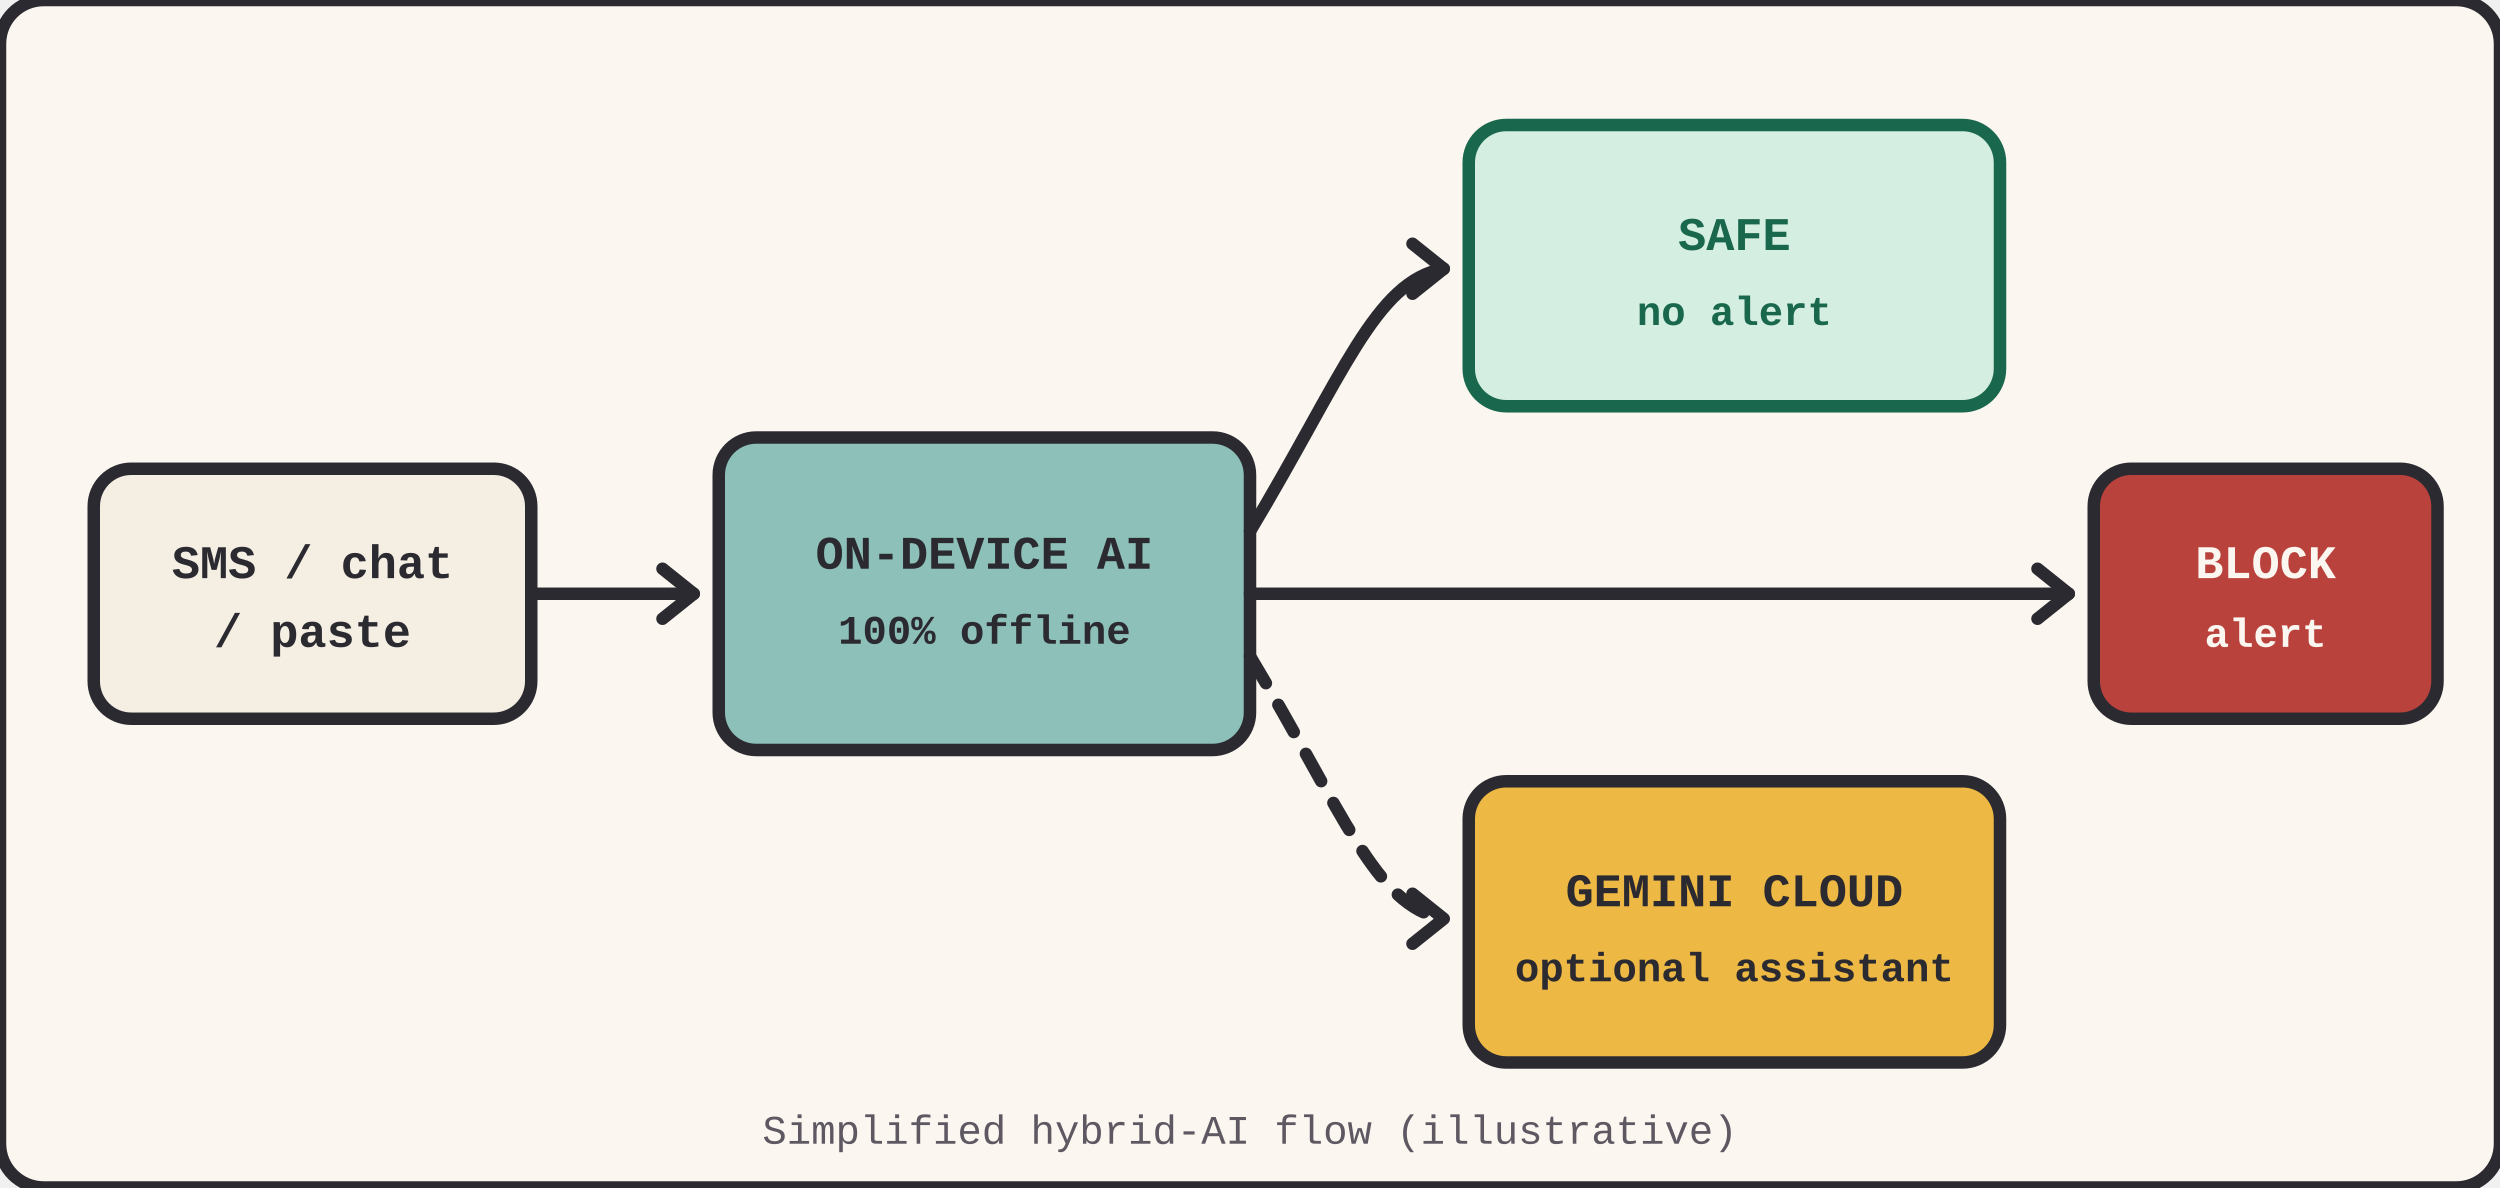
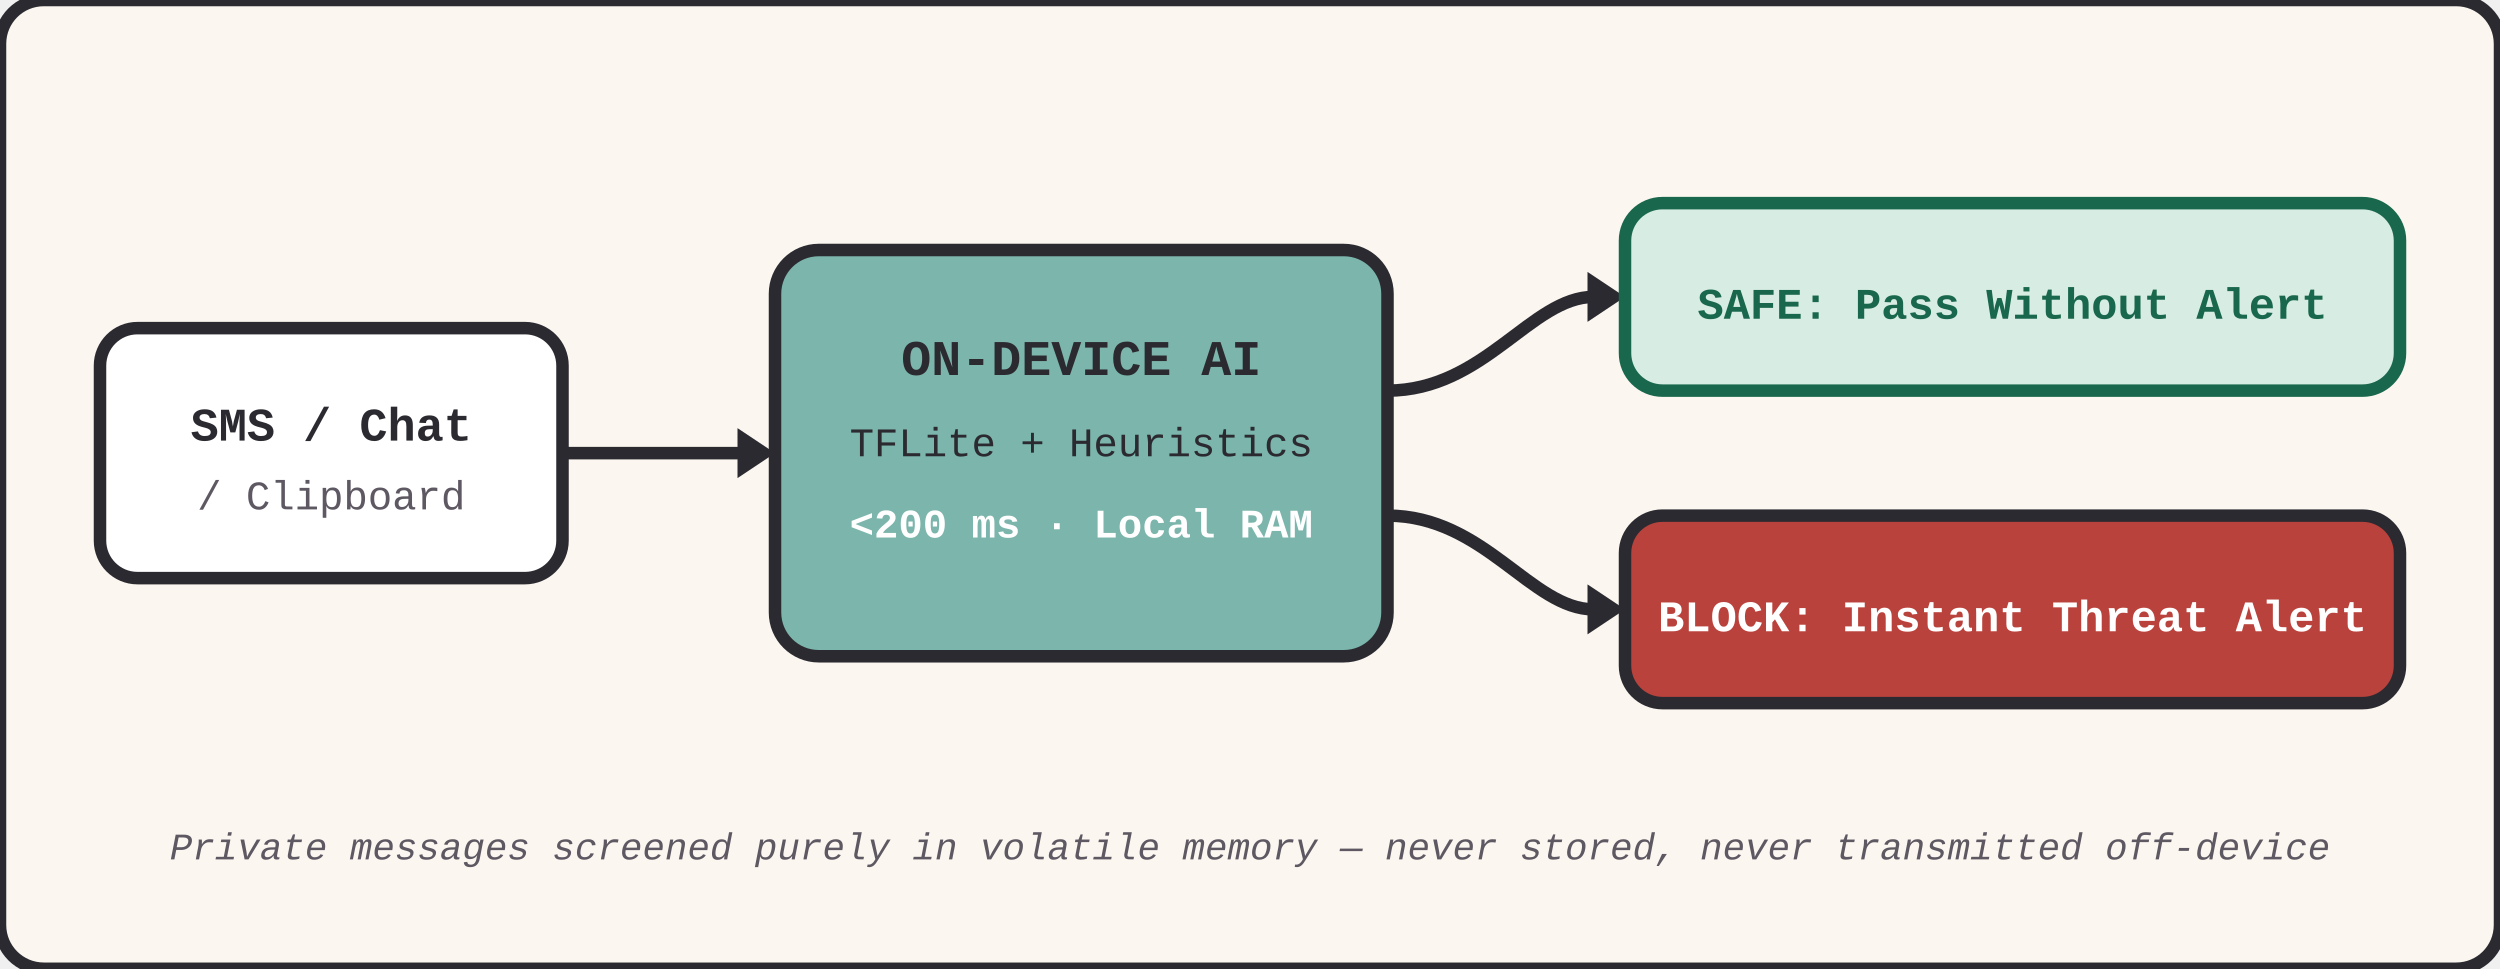
- <svg xmlns="http://www.w3.org/2000/svg" viewBox="0 0 800 380">
-   <rect width="800" height="380" rx="14" fill="#FBF7F0" stroke="#2B2A30" stroke-width="4" />
-   <g font-family="Courier New, monospace" font-weight="700" font-size="15" text-anchor="middle">
-     <rect x="30" y="150" width="140" height="80" rx="12" fill="#F4EEE3" stroke="#2B2A30" stroke-width="4" />
-     <text x="100" y="185" fill="#2B2A30">SMS / chat</text>
-     <text x="100" y="207" fill="#2B2A30">/ paste</text>
-     <rect x="230" y="140" width="170" height="100" rx="12" fill="#8CC0B8" stroke="#2B2A30" stroke-width="4" />
-     <text x="315" y="182" fill="#2B2A30">ON-DEVICE AI</text>
-     <text x="315" y="206" font-size="13" fill="#2B2A30">100% offline</text>
-     <rect x="470" y="40" width="170" height="90" rx="12" fill="#D5EEE2" stroke="#19674C" stroke-width="4" />
-     <text x="555" y="80" fill="#19674C">SAFE</text>
-     <text x="555" y="104" font-size="13" fill="#19674C">no alert</text>
-     <rect x="470" y="250" width="170" height="90" rx="12" fill="#EDB843" stroke="#2B2A30" stroke-width="4" />
-     <text x="555" y="290" fill="#2B2A30">GEMINI CLOUD</text>
-     <text x="555" y="314" font-size="13" fill="#2B2A30">optional assistant</text>
-     <rect x="670" y="150" width="110" height="80" rx="12" fill="#BA423C" stroke="#2B2A30" stroke-width="4" />
-     <text x="725" y="185" fill="#FBF7F0">BLOCK</text>
-     <text x="725" y="207" font-size="13" fill="#FBF7F0">alert</text>
+ <svg xmlns="http://www.w3.org/2000/svg" viewBox="0 0 800 310" width="800" height="310">
+   <rect width="800" height="310" rx="14" fill="#FBF7F0" stroke="#2B2A30" stroke-width="4" />
+   <g stroke="#2B2A30" stroke-width="4" fill="none" stroke-linecap="round" stroke-linejoin="round">
+     <path d="M 180 145 H 236" />
+     <path d="M 444 125 C 475 125, 490 95, 510 95" />
+     <path d="M 444 165 C 475 165, 490 195, 510 195" />
  </g>
-   <g stroke="#2B2A30" stroke-width="4" fill="none" stroke-linecap="round" stroke-linejoin="round">
-     <path d="M170 190 H222" />
-     <path d="M212 182 l10 8 -10 8" />
-     <path d="M400 170 C 430 120 440 90 462 86" />
-     <path d="M452 78 l10 8 -10 8" />
-     <path d="M400 190 H662" />
-     <path d="M652 182 l10 8 -10 8" />
-     <path d="M400 210 C 430 260 440 290 462 294" stroke-dasharray="10 8" />
-     <path d="M452 286 l10 8 -10 8" />
+   <g fill="#2B2A30">
+     <polygon points="236,137 248,145 236,153" />
+     <polygon points="508,87 520,95 508,103" />
+     <polygon points="508,187 520,195 508,203" />
  </g>
-   <text x="400" y="366" text-anchor="middle" font-family="Courier New, monospace" font-size="13" fill="#5E5862">Simplified hybrid-AI flow (illustrative)</text>
+   <rect x="32" y="105" width="148" height="80" rx="12" fill="#FFFFFF" stroke="#2B2A30" stroke-width="4" />
+   <text x="106" y="141" text-anchor="middle" font-family="'Courier New', Courier, monospace" font-weight="700" font-size="15" fill="#2B2A30">SMS / Chat</text>
+   <text x="106" y="163" text-anchor="middle" font-family="'Courier New', Courier, monospace" font-size="13" fill="#5E5862">/ Clipboard</text>
+   <rect x="248" y="80" width="196" height="130" rx="14" fill="#7BB5AC" stroke="#2B2A30" stroke-width="4" />
+   <text x="346" y="120" text-anchor="middle" font-family="'Courier New', Courier, monospace" font-weight="700" font-size="16" fill="#2B2A30">ON-DEVICE AI</text>
+   <text x="346" y="146" text-anchor="middle" font-family="'Courier New', Courier, monospace" font-size="13" fill="#2B2A30">TFLite + Heuristics</text>
+   <text x="346" y="172" text-anchor="middle" font-family="'Courier New', Courier, monospace" font-weight="700" font-size="13" fill="#FFFFFF">&lt;200 ms · Local RAM</text>
+   <rect x="520" y="65" width="248" height="60" rx="12" fill="#D7EDE4" stroke="#19674C" stroke-width="4" />
+   <text x="644" y="102" text-anchor="middle" font-family="'Courier New', Courier, monospace" font-weight="700" font-size="14" fill="#19674C">SAFE: Pass Without Alert</text>
+   <rect x="520" y="165" width="248" height="60" rx="12" fill="#BA423C" stroke="#2B2A30" stroke-width="4" />
+   <text x="644" y="202" text-anchor="middle" font-family="'Courier New', Courier, monospace" font-weight="700" font-size="14" fill="#FFFFFF">BLOCK: Instant Threat Alert</text>
+   <text x="400" y="275" text-anchor="middle" font-family="'Courier New', Courier, monospace" font-size="12" fill="#5E5862" font-style="italic">Private messages screened purely in volatile memory — never stored, never transmitted off-device</text>
</svg>
